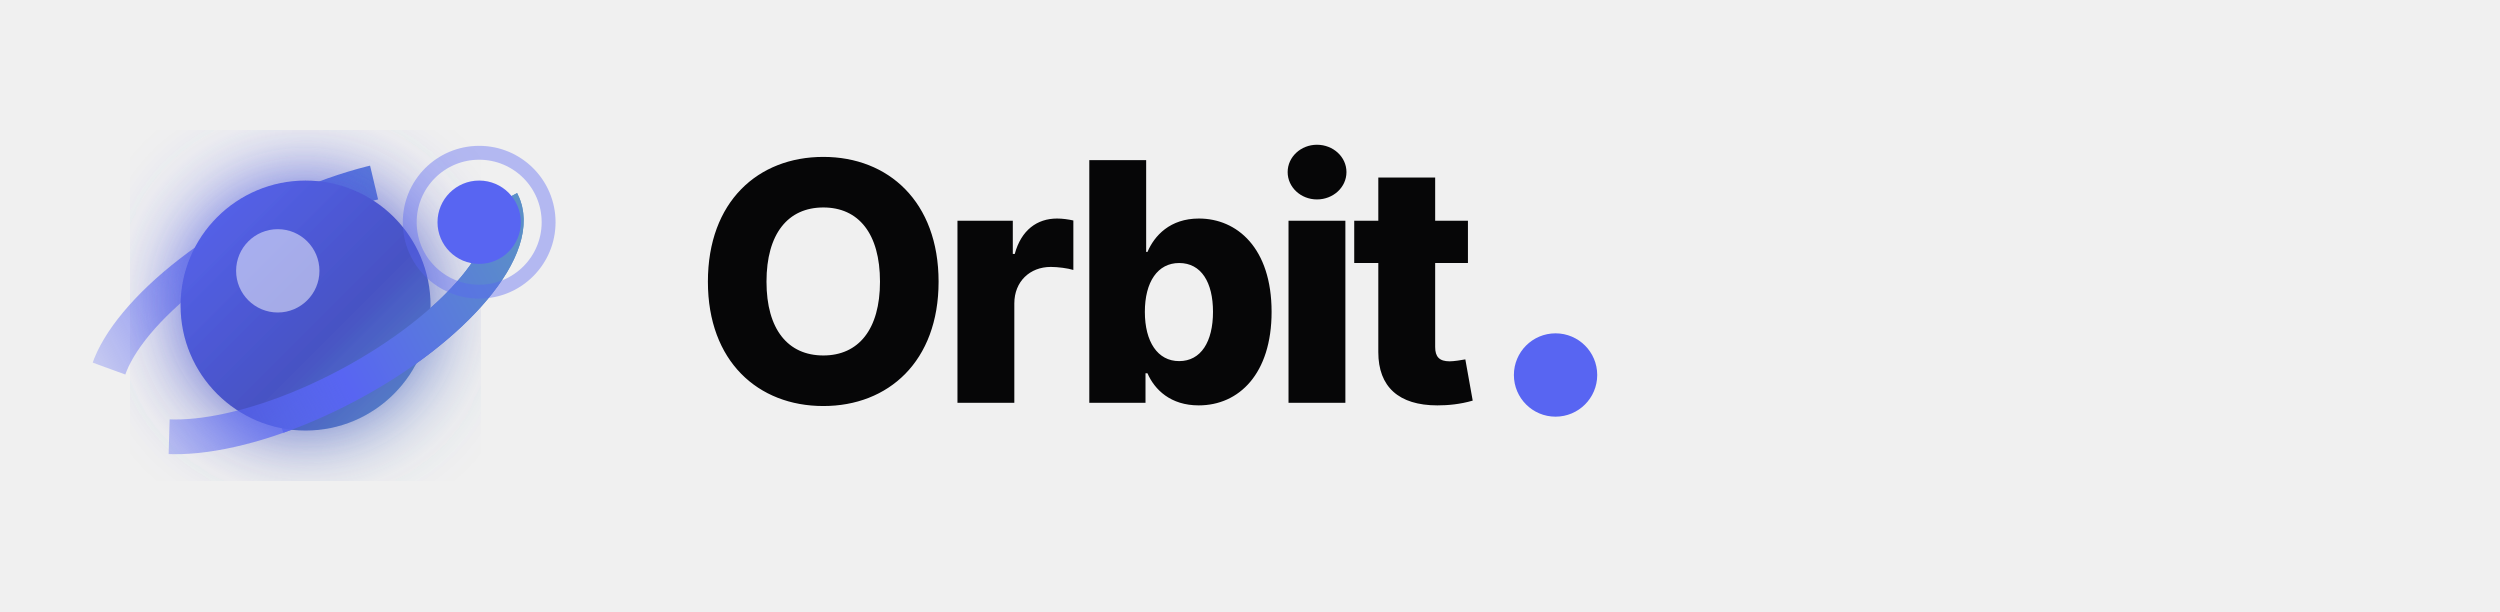
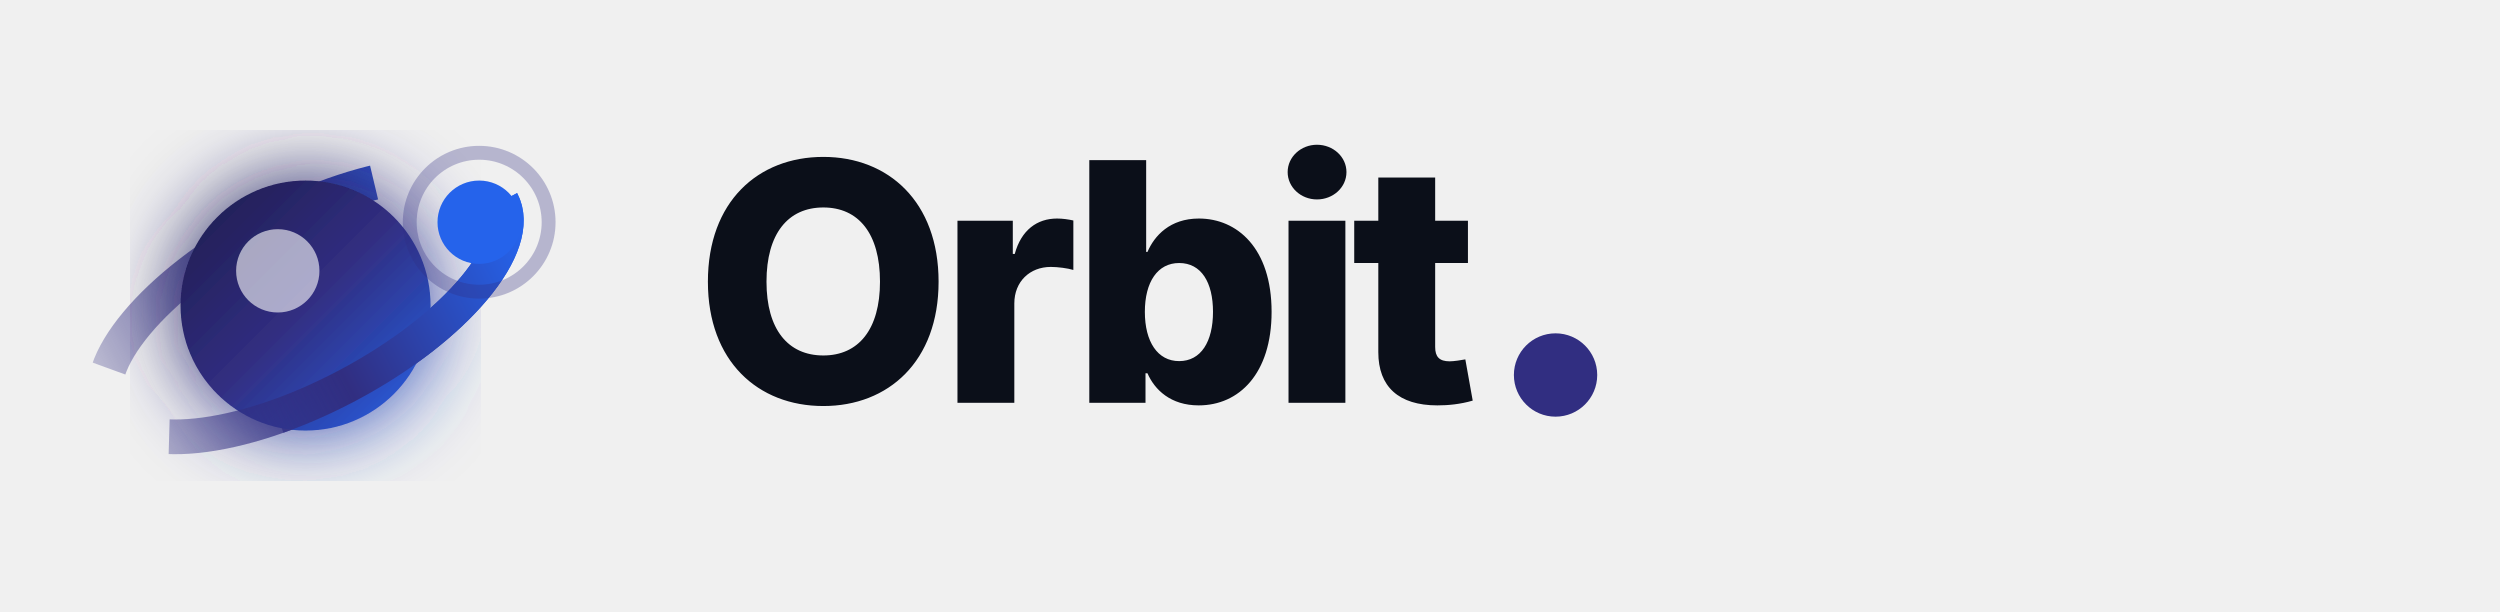
<svg xmlns="http://www.w3.org/2000/svg" viewBox="0 0 180 44" fill="none" class="orbit-brand-svg">
  <defs>
    <linearGradient id="orbitGrad" x1="0%" y1="0%" x2="100%" y2="100%">
-       <stop offset="0%" stop-color="#5865F2" />
-       <stop offset="60%" stop-color="#4752C4" />
-       <stop offset="100%" stop-color="#5B8FC7" />
+       <stop offset="0%" stop-color="#1E1B4B" />
+       <stop offset="50%" stop-color="#312E81" />
+       <stop offset="100%" stop-color="#2563EB" />
    </linearGradient>
    <linearGradient id="ringGrad" x1="0%" y1="0%" x2="100%" y2="0%">
-       <stop offset="0%" stop-color="#5865F2" stop-opacity="0.25" />
-       <stop offset="50%" stop-color="#5865F2" />
-       <stop offset="100%" stop-color="#5B8FC7" />
+       <stop offset="0%" stop-color="#312E81" stop-opacity="0.25" />
+       <stop offset="50%" stop-color="#312E81" />
+       <stop offset="100%" stop-color="#2563EB" />
    </linearGradient>
    <filter id="coreGlow" x="-20%" y="-20%" width="140%" height="140%">
      <feGaussianBlur stdDeviation="3" result="blur" />
      <feComposite in="SourceGraphic" in2="blur" operator="over" />
    </filter>
  </defs>
  <g transform="translate(6, 6)">
    <ellipse cx="16" cy="16" rx="16" ry="6.5" transform="rotate(-28 16 16)" stroke="url(#ringGrad)" stroke-width="2.5" stroke-dasharray="24 16" fill="none" />
    <circle cx="16" cy="16" r="9" fill="url(#orbitGrad)" filter="url(#coreGlow)" />
-     <circle cx="14" cy="13.5" r="3" fill="#FFFFFF" fill-opacity="0.5" />
+     <circle cx="14" cy="13.5" r="3" fill="#FFFFFF" fill-opacity="0.6" />
    <ellipse cx="16" cy="16" rx="16" ry="6.5" transform="rotate(-28 16 16)" stroke="url(#ringGrad)" stroke-width="2.5" stroke-dasharray="32 60" fill="none" />
-     <circle cx="28.5" cy="10" r="3" fill="#5865F2" />
-     <circle cx="28.5" cy="10" r="5" stroke="#5865F2" stroke-width="1" stroke-opacity="0.4" />
+     <circle cx="28.5" cy="10" r="3" fill="#2563EB" />
+     <circle cx="28.5" cy="10" r="5" stroke="#312E81" stroke-width="1" stroke-opacity="0.3" />
  </g>
-   <text x="50" y="29" font-family="'Plus Jakarta Sans', 'Inter', sans-serif" font-size="24" font-weight="800" letter-spacing="-0.04em" fill="#060607">
+   <text x="50" y="29" font-family="'Plus Jakarta Sans', 'Inter', sans-serif" font-size="24" font-weight="800" letter-spacing="-0.04em" fill="#0B0F19">
    Orbit
  </text>
-   <circle cx="112" cy="27" r="3" fill="#5865F2" />
+   <circle cx="112" cy="27" r="3" fill="#312E81" />
</svg>
